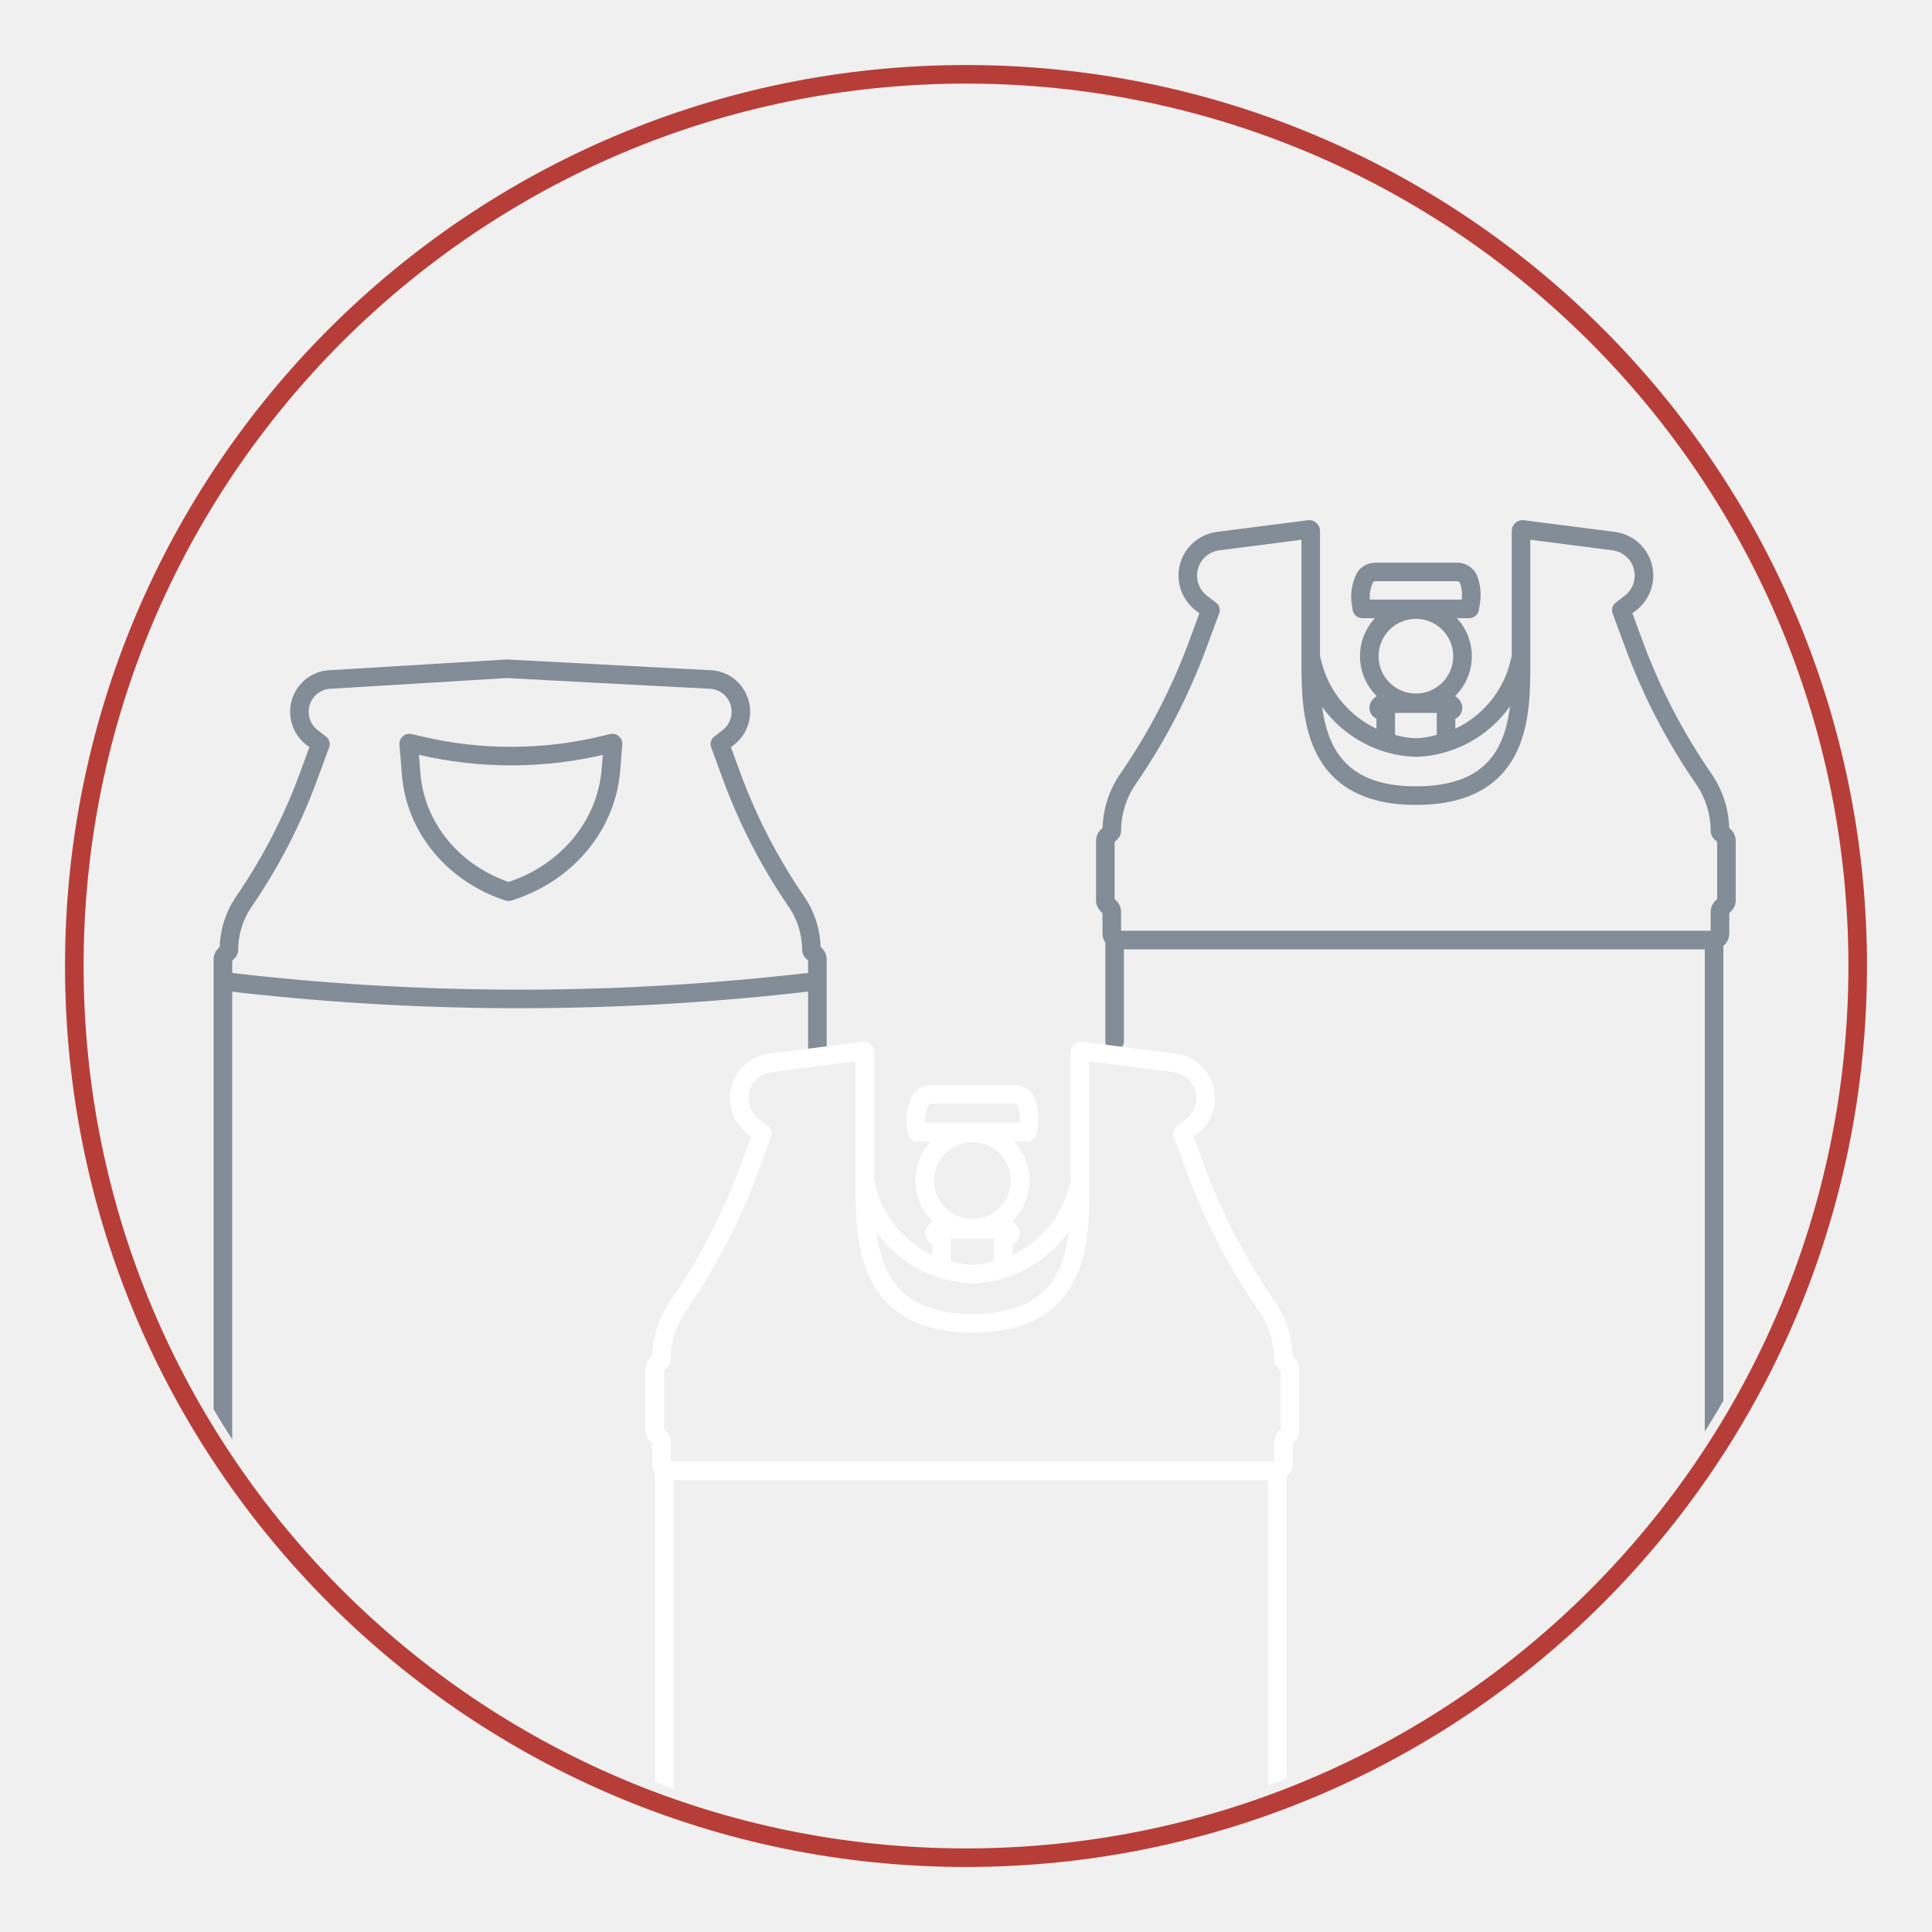
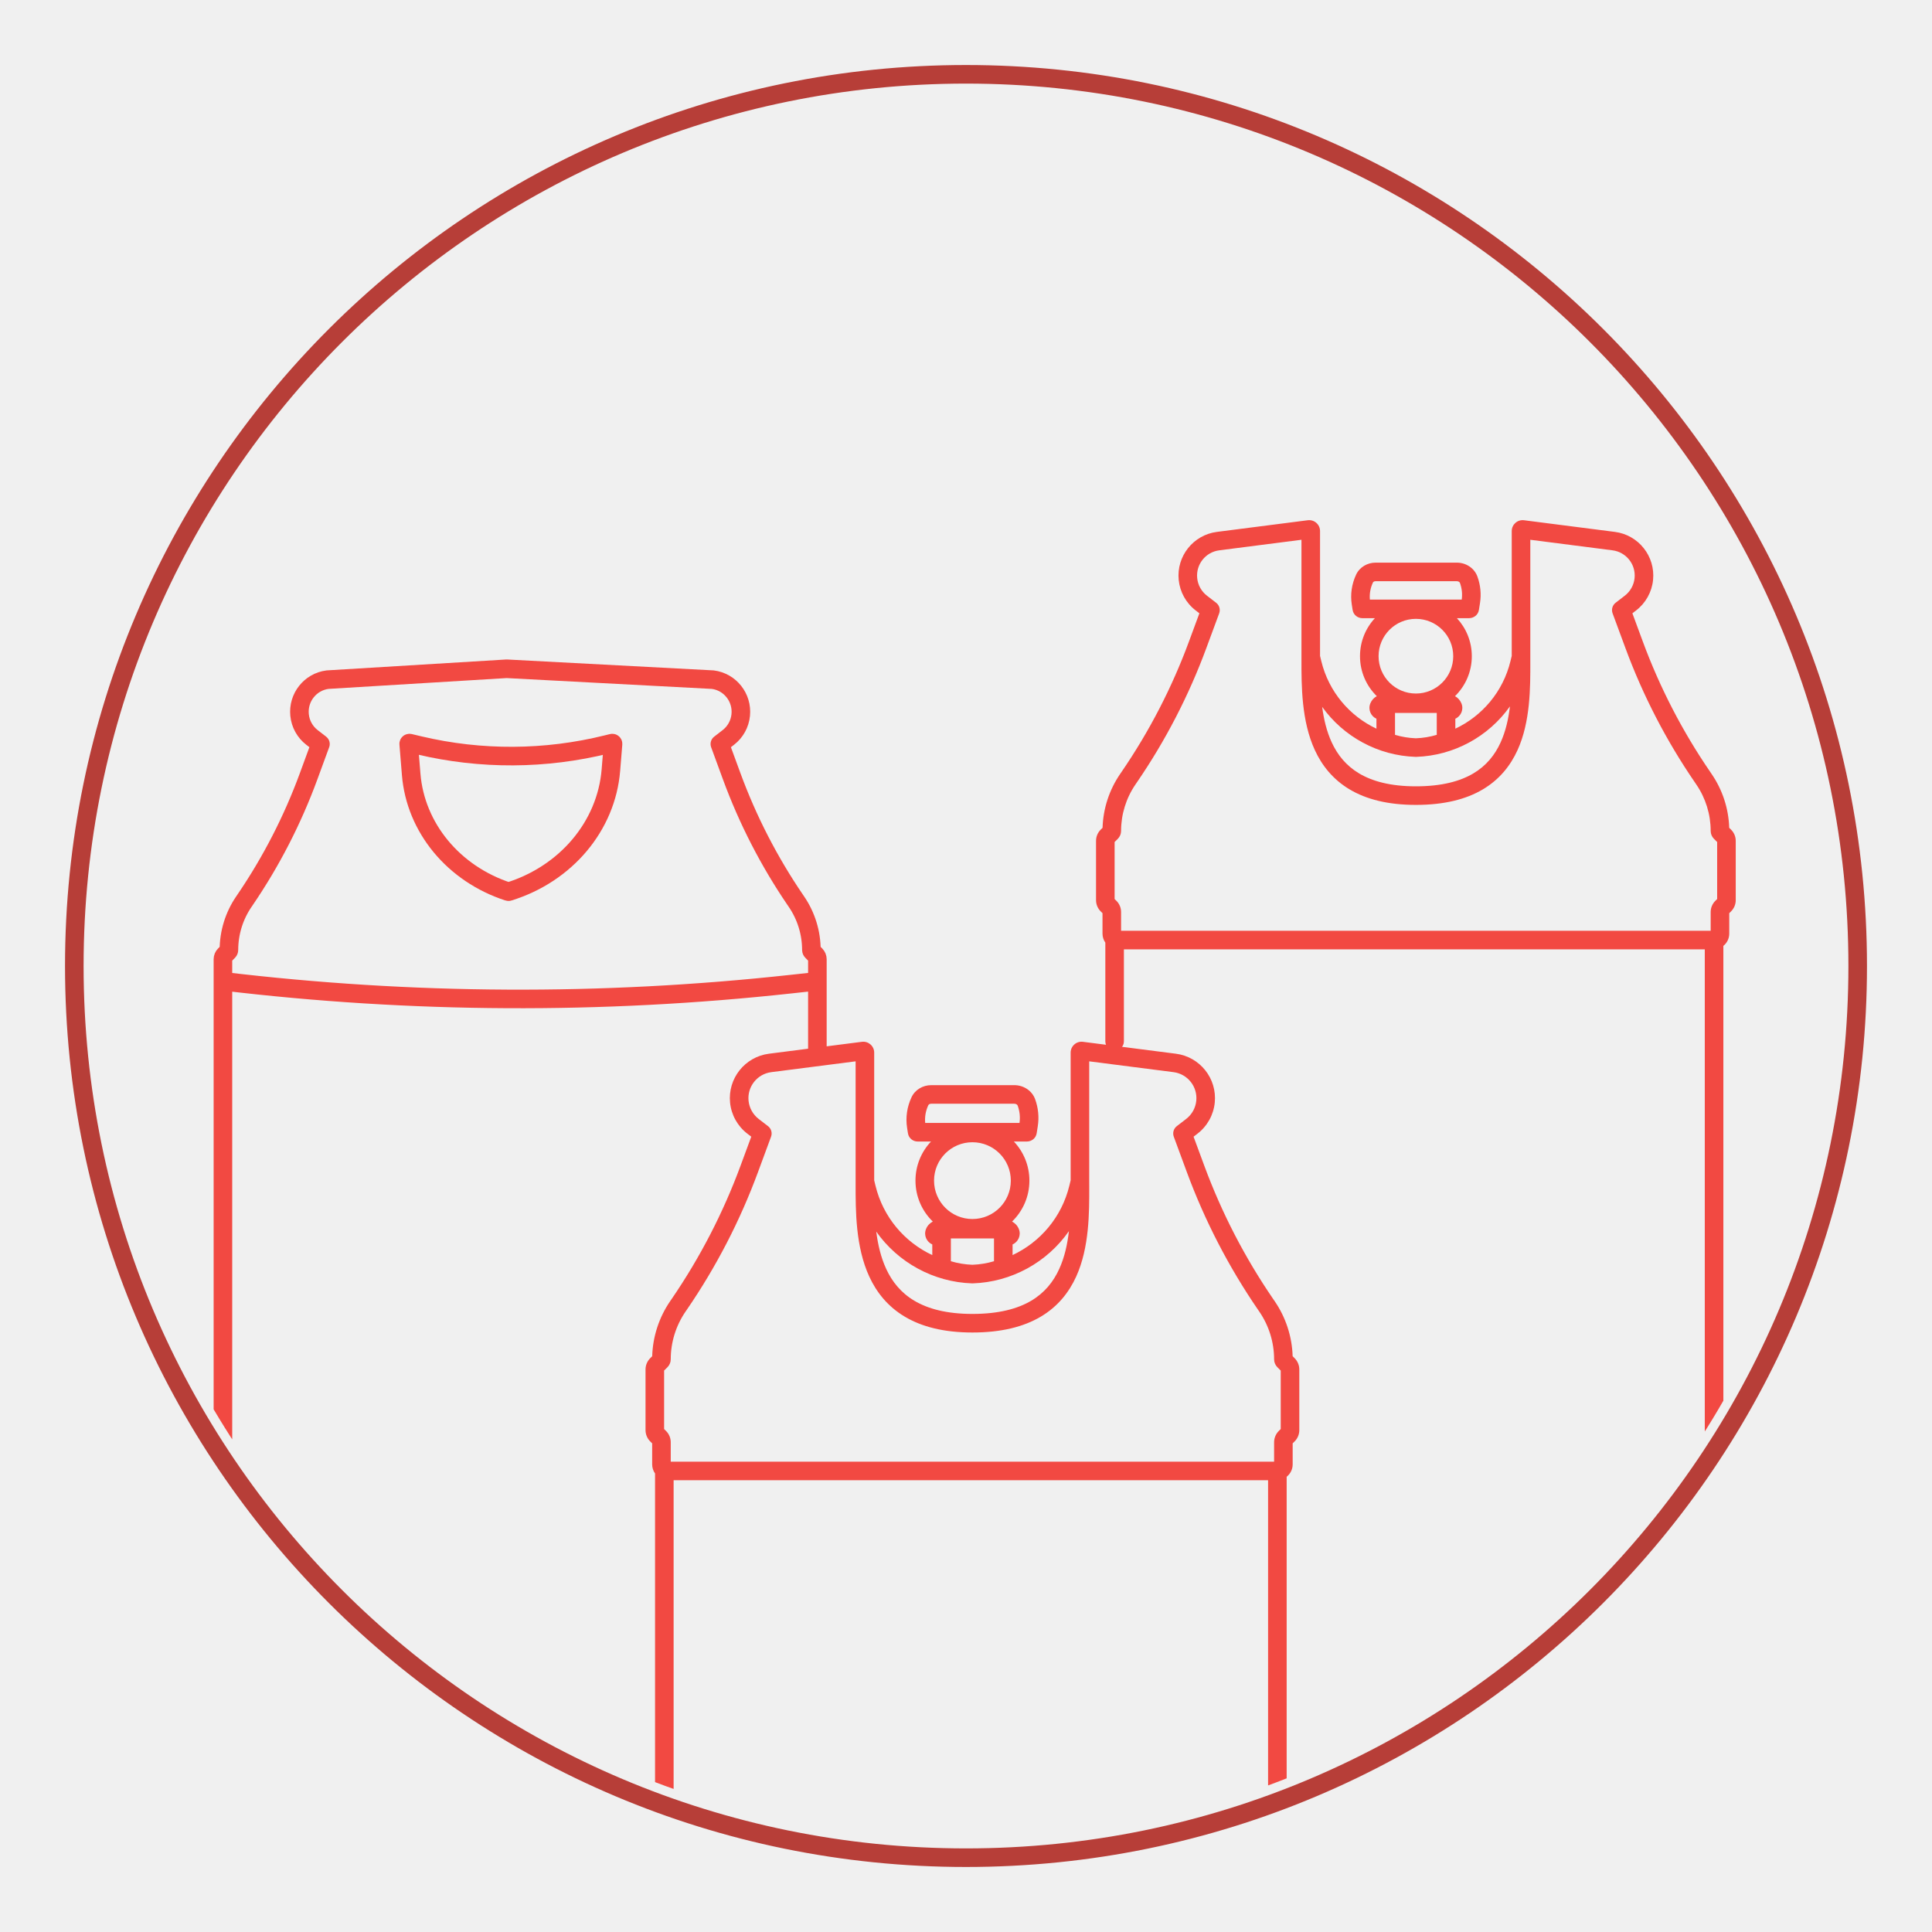
<svg xmlns="http://www.w3.org/2000/svg" width="104" height="104" viewBox="0 0 104 104" fill="none">
  <circle cx="52" cy="52" r="48" stroke="#B73E38" />
-   <g clip-path="url(#clip0_2143_5425)">
-     <path d="M12 85L12 52.821M44 56.843V52.821M44 52.821V51.638C44 51.551 43.966 51.469 43.905 51.408L43.704 51.205C43.687 51.188 43.677 51.164 43.677 51.14C43.677 50.212 43.398 49.307 42.877 48.542L42.806 48.438C41.4 46.374 40.252 44.142 39.39 41.795L38.75 40.05L39.206 39.697C39.585 39.404 39.827 38.967 39.874 38.489C39.968 37.549 39.301 36.706 38.369 36.586L27.273 36L17.631 36.586C16.699 36.706 16.032 37.549 16.126 38.489C16.173 38.967 16.415 39.404 16.794 39.697L17.25 40.05L16.61 41.795C15.748 44.142 14.6 46.374 13.194 48.438L13.123 48.542C12.602 49.307 12.323 50.212 12.323 51.14C12.323 51.164 12.313 51.188 12.296 51.205L12.095 51.408C12.034 51.469 12 51.551 12 51.638L12 52.821M44 52.821L42.564 52.978C32.403 54.089 22.149 54.036 12 52.821V52.821" stroke="#838D97" stroke-linecap="round" stroke-linejoin="round" />
-     <path d="M22.051 40.001L22.573 40.125C25.889 40.911 29.367 40.892 32.673 40.07L32.95 40.002C32.976 39.995 33.002 40.015 33 40.04L32.885 41.456C32.639 44.465 30.469 47.044 27.379 47.999C27.372 48.001 27.366 48.001 27.359 47.998C24.419 47.041 22.369 44.564 22.134 41.685L22 40.041C21.998 40.015 22.024 39.995 22.051 40.001Z" stroke="#838D97" stroke-linecap="round" stroke-linejoin="round" />
-     <path fill-rule="evenodd" clip-rule="evenodd" d="M71.058 28.586C71.058 28.233 70.748 27.96 70.397 28.005L65.506 28.632C64.234 28.795 63.322 29.941 63.45 31.218C63.515 31.867 63.845 32.462 64.363 32.86L64.563 33.014L64 34.539C63.085 37.017 61.867 39.372 60.374 41.551L60.298 41.662C59.711 42.519 59.383 43.525 59.351 44.561L59.248 44.663C59.089 44.822 59 45.038 59 45.263V48.457C59 48.682 59.089 48.898 59.248 49.057L59.348 49.157V50.256C59.348 50.436 59.404 50.603 59.5 50.741V56.055C59.5 56.331 59.724 56.555 60 56.555C60.276 56.555 60.5 56.331 60.5 56.055V51.104H76.217H91.769V84.238C91.769 84.514 91.993 84.738 92.269 84.738C92.546 84.738 92.769 84.514 92.769 84.238V50.917C92.963 50.762 93.086 50.523 93.086 50.256V49.157L93.186 49.057C93.345 48.898 93.435 48.682 93.435 48.457V45.263C93.435 45.038 93.345 44.822 93.186 44.663L93.084 44.561C93.052 43.525 92.723 42.519 92.136 41.662L92.061 41.551C90.567 39.372 89.35 37.017 88.435 34.539L87.872 33.014L88.072 32.86C88.59 32.462 88.92 31.867 88.985 31.218C89.112 29.941 88.201 28.795 86.929 28.632L82.038 28.005C81.687 27.96 81.377 28.233 81.377 28.586V35.307L81.31 35.584C80.908 37.242 79.782 38.545 78.341 39.225L78.341 38.69C78.639 38.555 78.804 38.2 78.671 37.868C78.603 37.697 78.478 37.559 78.323 37.474C78.881 36.928 79.228 36.166 79.228 35.323C79.228 34.532 78.923 33.813 78.425 33.276H79.087C79.314 33.276 79.566 33.119 79.611 32.829L79.669 32.461C79.744 31.98 79.695 31.491 79.528 31.032C79.356 30.565 78.897 30.287 78.423 30.287H74.046C73.614 30.287 73.193 30.522 73.001 30.93C72.763 31.437 72.681 31.997 72.767 32.546L72.812 32.833C72.857 33.12 73.107 33.276 73.332 33.276H74.012C73.513 33.813 73.209 34.532 73.209 35.323C73.209 36.166 73.555 36.927 74.113 37.474C73.957 37.559 73.832 37.696 73.764 37.868C73.631 38.2 73.796 38.555 74.094 38.69L74.094 39.225C72.653 38.545 71.527 37.242 71.125 35.584L71.058 35.307V28.586ZM76.217 40.742L76.212 40.742L76.201 40.742C74.182 40.676 72.325 39.661 71.172 38.05C71.26 38.718 71.414 39.371 71.686 39.961C71.999 40.638 72.464 41.218 73.164 41.635C73.869 42.054 74.847 42.328 76.217 42.328C77.611 42.328 78.6 42.054 79.308 41.635C80.011 41.218 80.472 40.639 80.779 39.963C81.051 39.365 81.2 38.702 81.281 38.024C80.129 39.65 78.263 40.676 76.234 40.742L76.223 40.742L76.217 40.742ZM70.058 29.056V35.367L70.058 35.526V35.526C70.057 36.914 70.055 38.813 70.779 40.38C71.162 41.211 71.753 41.959 72.653 42.495C73.549 43.028 74.715 43.328 76.217 43.328C77.74 43.328 78.917 43.028 79.817 42.495C80.722 41.959 81.311 41.21 81.69 40.377C82.385 38.849 82.38 37.003 82.377 35.63C82.377 35.54 82.377 35.452 82.377 35.367V29.056L86.802 29.624C87.537 29.718 88.064 30.38 87.99 31.118C87.952 31.494 87.761 31.837 87.462 32.067L86.97 32.446C86.797 32.579 86.73 32.81 86.806 33.015L87.497 34.885C88.44 37.441 89.696 39.869 91.236 42.116L91.311 42.227C91.816 42.964 92.086 43.836 92.086 44.729C92.086 44.888 92.15 45.041 92.262 45.153L92.435 45.326V48.395L92.335 48.494C92.176 48.653 92.086 48.869 92.086 49.094V50.104H76.217H60.348V49.094C60.348 48.869 60.259 48.653 60.1 48.494L60 48.395V45.326L60.173 45.153C60.285 45.041 60.348 44.888 60.348 44.729C60.348 43.836 60.618 42.964 61.123 42.227L60.729 41.956L61.123 42.227L61.199 42.116C62.739 39.869 63.995 37.441 64.938 34.885L65.629 33.015C65.704 32.81 65.638 32.579 65.464 32.446L64.972 32.067C64.673 31.837 64.482 31.494 64.445 31.118C64.371 30.38 64.898 29.718 65.633 29.624L70.058 29.056ZM74.046 31.287H78.423C78.525 31.287 78.577 31.345 78.588 31.376C78.695 31.667 78.727 31.974 78.685 32.276H73.741C73.713 31.963 73.769 31.648 73.906 31.355C73.917 31.331 73.962 31.287 74.046 31.287ZM76.218 33.313C75.108 33.313 74.209 34.213 74.209 35.323C74.209 36.433 75.108 37.333 76.218 37.333C77.328 37.333 78.228 36.433 78.228 35.323C78.228 34.213 77.328 33.313 76.218 33.313ZM77.341 38.377H76.218H75.094L75.094 39.557C75.455 39.665 75.832 39.728 76.217 39.742C76.603 39.728 76.98 39.665 77.341 39.557L77.341 38.377Z" fill="#838D97" />
-     <path fill-rule="evenodd" clip-rule="evenodd" d="M47.057 56.664C47.057 56.309 46.746 56.035 46.394 56.081L41.392 56.722C40.097 56.888 39.17 58.054 39.3 59.354C39.366 60.015 39.702 60.62 40.229 61.025L40.44 61.188L39.861 62.755C38.926 65.29 37.68 67.7 36.152 69.929L36.075 70.042C35.475 70.918 35.14 71.946 35.108 73.005L35 73.113C34.839 73.274 34.749 73.491 34.749 73.719V76.985C34.749 77.212 34.839 77.43 35 77.591L35.105 77.696V78.825C35.105 79.008 35.163 79.178 35.261 79.317V116.218C35.261 116.494 35.485 116.718 35.761 116.718C36.037 116.718 36.261 116.494 36.261 116.218V79.681H52.345H68.261V113.577C68.261 113.853 68.485 114.077 68.761 114.077C69.037 114.077 69.261 113.853 69.261 113.577V79.495C69.458 79.338 69.585 79.096 69.585 78.825V77.696L69.69 77.591C69.851 77.43 69.941 77.212 69.941 76.985V73.719C69.941 73.491 69.851 73.274 69.69 73.113L69.582 73.005C69.55 71.946 69.215 70.918 68.615 70.042L68.538 69.929C67.01 67.7 65.765 65.29 64.829 62.755L64.25 61.188L64.461 61.025C64.988 60.62 65.325 60.015 65.391 59.354C65.52 58.054 64.593 56.888 63.298 56.722L58.296 56.081C57.944 56.035 57.633 56.309 57.633 56.664V63.538L57.564 63.823C57.151 65.527 55.99 66.866 54.506 67.561L54.506 66.989C54.81 66.856 54.979 66.496 54.844 66.16C54.773 65.982 54.642 65.841 54.48 65.756C55.055 65.198 55.413 64.418 55.413 63.553C55.413 62.738 55.095 61.998 54.576 61.448H55.28C55.507 61.448 55.76 61.291 55.805 61.001L55.864 60.624C55.94 60.135 55.891 59.636 55.72 59.169C55.547 58.696 55.082 58.414 54.601 58.414L50.125 58.414C49.687 58.414 49.261 58.652 49.067 59.066C48.824 59.582 48.741 60.152 48.829 60.712L48.875 61.005C48.92 61.292 49.17 61.448 49.395 61.448H50.116C49.597 61.998 49.28 62.738 49.28 63.553C49.28 64.417 49.637 65.198 50.212 65.755C50.049 65.841 49.918 65.982 49.846 66.16C49.712 66.496 49.881 66.856 50.185 66.989L50.185 67.562C48.7 66.867 47.54 65.528 47.126 63.823L47.057 63.538V56.664ZM52.345 69.084L52.344 69.084L52.334 69.084L52.329 69.084C50.252 69.016 48.344 67.965 47.169 66.298C47.257 66.998 47.416 67.684 47.701 68.301C48.022 68.995 48.499 69.591 49.217 70.018C49.94 70.448 50.942 70.729 52.345 70.729C53.772 70.729 54.785 70.448 55.511 70.018C56.233 69.59 56.706 68.996 57.021 68.303C57.305 67.678 57.458 66.982 57.54 66.272C56.366 67.954 54.449 69.016 52.361 69.084L52.348 69.084L52.347 69.084L52.345 69.084ZM46.057 57.132V63.598L46.057 63.76V63.76C46.056 65.18 46.055 67.12 46.794 68.72C47.185 69.568 47.788 70.331 48.706 70.877C49.62 71.421 50.81 71.729 52.345 71.729C53.901 71.729 55.102 71.422 56.021 70.878C56.944 70.331 57.545 69.567 57.931 68.717C58.641 67.157 58.636 65.271 58.633 63.867V63.865V63.864C58.633 63.773 58.633 63.685 58.633 63.598V57.132L63.171 57.714C63.929 57.811 64.472 58.494 64.396 59.254C64.357 59.641 64.16 59.995 63.852 60.233L63.349 60.62C63.175 60.753 63.108 60.984 63.184 61.189L63.891 63.102C64.855 65.714 66.139 68.197 67.713 70.494L67.79 70.607C68.308 71.363 68.585 72.257 68.585 73.173C68.585 73.332 68.648 73.485 68.761 73.598L68.941 73.778V76.926L68.836 77.031C68.675 77.192 68.585 77.409 68.585 77.636V78.681H52.345H36.105V77.636C36.105 77.409 36.015 77.192 35.854 77.031L35.749 76.926V73.778L35.929 73.598C36.042 73.485 36.105 73.332 36.105 73.173C36.105 72.257 36.382 71.363 36.9 70.607L36.487 70.325L36.9 70.607L36.977 70.494C38.551 68.197 39.835 65.714 40.8 63.102L41.506 61.189C41.582 60.984 41.515 60.753 41.342 60.62L40.838 60.233C40.53 59.995 40.333 59.641 40.295 59.254C40.218 58.494 40.761 57.811 41.52 57.714L46.057 57.132ZM50.125 59.414L54.601 59.414C54.709 59.414 54.767 59.476 54.781 59.513C54.891 59.815 54.925 60.135 54.879 60.448H49.803C49.772 60.123 49.829 59.795 49.972 59.491C49.985 59.462 50.036 59.414 50.125 59.414ZM52.346 61.487C51.205 61.487 50.28 62.412 50.28 63.553C50.28 64.695 51.205 65.62 52.346 65.62C53.487 65.62 54.413 64.695 54.413 63.553C54.413 62.412 53.487 61.487 52.346 61.487ZM53.506 66.665H52.346H51.185L51.185 67.892C51.557 68.003 51.947 68.069 52.345 68.083C52.744 68.069 53.133 68.003 53.506 67.892L53.506 66.665Z" fill="white" />
+   <g clip-path="url(#clip0_2751_745)">
+     <path d="M12 85L12 52.821M44 56.843V52.821M44 52.821V51.638C44 51.551 43.966 51.469 43.905 51.408L43.704 51.205C43.687 51.188 43.677 51.164 43.677 51.14C43.677 50.212 43.398 49.307 42.877 48.542L42.806 48.438C41.4 46.374 40.252 44.142 39.39 41.795L38.75 40.05L39.206 39.697C39.585 39.404 39.827 38.967 39.874 38.489C39.968 37.549 39.301 36.706 38.369 36.586L27.273 36L17.631 36.586C16.699 36.706 16.032 37.549 16.126 38.489C16.173 38.967 16.415 39.404 16.794 39.697L17.25 40.05L16.61 41.795C15.748 44.142 14.6 46.374 13.194 48.438L13.123 48.542C12.602 49.307 12.323 50.212 12.323 51.14C12.323 51.164 12.313 51.188 12.296 51.205L12.095 51.408C12.034 51.469 12 51.551 12 51.638L12 52.821M44 52.821L42.564 52.978C32.403 54.089 22.149 54.036 12 52.821V52.821" stroke="#F24942" stroke-linecap="round" stroke-linejoin="round" />
+     <path d="M22.051 40.001L22.573 40.125C25.889 40.911 29.367 40.892 32.673 40.07L32.95 40.002C32.976 39.995 33.002 40.015 33 40.04L32.885 41.456C32.639 44.465 30.469 47.044 27.379 47.999C27.372 48.001 27.366 48.001 27.359 47.998C24.419 47.041 22.369 44.564 22.134 41.685L22 40.041C21.998 40.015 22.024 39.995 22.051 40.001Z" stroke="#F24942" stroke-linecap="round" stroke-linejoin="round" />
+     <path fill-rule="evenodd" clip-rule="evenodd" d="M71.058 28.586C71.058 28.233 70.748 27.96 70.397 28.005L65.506 28.632C64.234 28.795 63.322 29.941 63.45 31.218C63.515 31.867 63.845 32.462 64.363 32.86L64.563 33.014L64 34.539C63.085 37.017 61.867 39.372 60.374 41.551L60.298 41.662C59.711 42.519 59.383 43.525 59.351 44.561L59.248 44.663C59.089 44.822 59 45.038 59 45.263V48.457C59 48.682 59.089 48.898 59.248 49.057L59.348 49.157V50.256C59.348 50.436 59.404 50.603 59.5 50.741V56.055C59.5 56.331 59.724 56.555 60 56.555C60.276 56.555 60.5 56.331 60.5 56.055V51.104H76.217H91.769V84.238C91.769 84.514 91.993 84.738 92.269 84.738C92.546 84.738 92.769 84.514 92.769 84.238V50.917C92.963 50.762 93.086 50.523 93.086 50.256V49.157L93.186 49.057C93.345 48.898 93.435 48.682 93.435 48.457V45.263C93.435 45.038 93.345 44.822 93.186 44.663L93.084 44.561C93.052 43.525 92.723 42.519 92.136 41.662L92.061 41.551C90.567 39.372 89.35 37.017 88.435 34.539L87.872 33.014L88.072 32.86C88.59 32.462 88.92 31.867 88.985 31.218C89.112 29.941 88.201 28.795 86.929 28.632L82.038 28.005C81.687 27.96 81.377 28.233 81.377 28.586V35.307L81.31 35.584C80.908 37.242 79.782 38.545 78.341 39.225L78.341 38.69C78.639 38.555 78.804 38.2 78.671 37.868C78.603 37.697 78.478 37.559 78.323 37.474C78.881 36.928 79.228 36.166 79.228 35.323C79.228 34.532 78.923 33.813 78.425 33.276H79.087C79.314 33.276 79.566 33.119 79.611 32.829L79.669 32.461C79.744 31.98 79.695 31.491 79.528 31.032C79.356 30.565 78.897 30.287 78.423 30.287H74.046C73.614 30.287 73.193 30.522 73.001 30.93C72.763 31.437 72.681 31.997 72.767 32.546L72.812 32.833C72.857 33.12 73.107 33.276 73.332 33.276H74.012C73.513 33.813 73.209 34.532 73.209 35.323C73.209 36.166 73.555 36.927 74.113 37.474C73.957 37.559 73.832 37.696 73.764 37.868C73.631 38.2 73.796 38.555 74.094 38.69L74.094 39.225C72.653 38.545 71.527 37.242 71.125 35.584L71.058 35.307V28.586ZM76.217 40.742L76.212 40.742L76.201 40.742C74.182 40.676 72.325 39.661 71.172 38.05C71.26 38.718 71.414 39.371 71.686 39.961C71.999 40.638 72.464 41.218 73.164 41.635C73.869 42.054 74.847 42.328 76.217 42.328C77.611 42.328 78.6 42.054 79.308 41.635C80.011 41.218 80.472 40.639 80.779 39.963C81.051 39.365 81.2 38.702 81.281 38.024C80.129 39.65 78.263 40.676 76.234 40.742L76.223 40.742L76.217 40.742ZM70.058 29.056V35.367L70.058 35.526V35.526C70.057 36.914 70.055 38.813 70.779 40.38C71.162 41.211 71.753 41.959 72.653 42.495C73.549 43.028 74.715 43.328 76.217 43.328C77.74 43.328 78.917 43.028 79.817 42.495C80.722 41.959 81.311 41.21 81.69 40.377C82.385 38.849 82.38 37.003 82.377 35.63C82.377 35.54 82.377 35.452 82.377 35.367V29.056L86.802 29.624C87.537 29.718 88.064 30.38 87.99 31.118C87.952 31.494 87.761 31.837 87.462 32.067L86.97 32.446C86.797 32.579 86.73 32.81 86.806 33.015L87.497 34.885C88.44 37.441 89.696 39.869 91.236 42.116L91.311 42.227C91.816 42.964 92.086 43.836 92.086 44.729C92.086 44.888 92.15 45.041 92.262 45.153L92.435 45.326V48.395L92.335 48.494C92.176 48.653 92.086 48.869 92.086 49.094V50.104H76.217H60.348V49.094C60.348 48.869 60.259 48.653 60.1 48.494L60 48.395V45.326L60.173 45.153C60.285 45.041 60.348 44.888 60.348 44.729C60.348 43.836 60.618 42.964 61.123 42.227L60.729 41.956L61.123 42.227L61.199 42.116C62.739 39.869 63.995 37.441 64.938 34.885L65.629 33.015C65.704 32.81 65.638 32.579 65.464 32.446L64.972 32.067C64.673 31.837 64.482 31.494 64.445 31.118C64.371 30.38 64.898 29.718 65.633 29.624L70.058 29.056ZM74.046 31.287H78.423C78.525 31.287 78.577 31.345 78.588 31.376C78.695 31.667 78.727 31.974 78.685 32.276H73.741C73.713 31.963 73.769 31.648 73.906 31.355C73.917 31.331 73.962 31.287 74.046 31.287ZM76.218 33.313C75.108 33.313 74.209 34.213 74.209 35.323C74.209 36.433 75.108 37.333 76.218 37.333C77.328 37.333 78.228 36.433 78.228 35.323C78.228 34.213 77.328 33.313 76.218 33.313ZM77.341 38.377H76.218H75.094L75.094 39.557C75.455 39.665 75.832 39.728 76.217 39.742C76.603 39.728 76.98 39.665 77.341 39.557L77.341 38.377Z" fill="#F24942" />
+     <path fill-rule="evenodd" clip-rule="evenodd" d="M47.058 56.664C47.058 56.309 46.746 56.035 46.395 56.081L41.393 56.722C40.098 56.888 39.17 58.054 39.3 59.354C39.366 60.015 39.702 60.62 40.229 61.025L40.441 61.188L39.862 62.755C38.926 65.29 37.68 67.7 36.153 69.929L36.075 70.042C35.475 70.918 35.14 71.946 35.108 73.005L35 73.113C34.84 73.274 34.749 73.491 34.749 73.719V76.985C34.749 77.212 34.84 77.43 35 77.591L35.106 77.696V78.825C35.106 79.008 35.163 79.178 35.261 79.317V116.218C35.261 116.494 35.485 116.718 35.761 116.718C36.038 116.718 36.261 116.494 36.261 116.218V79.681H52.346H68.261V113.577C68.261 113.853 68.485 114.077 68.761 114.077C69.038 114.077 69.261 113.853 69.261 113.577V79.495C69.459 79.338 69.585 79.096 69.585 78.825V77.696L69.691 77.591C69.851 77.43 69.942 77.212 69.942 76.985V73.719C69.942 73.491 69.851 73.274 69.691 73.113L69.583 73.005C69.551 71.946 69.216 70.918 68.616 70.042L68.538 69.929C67.011 67.7 65.765 65.29 64.829 62.755L64.25 61.188L64.462 61.025C64.989 60.62 65.325 60.015 65.391 59.354C65.521 58.054 64.593 56.888 63.298 56.722L58.296 56.081C57.945 56.035 57.633 56.309 57.633 56.664V63.538L57.564 63.823C57.151 65.527 55.991 66.866 54.507 67.561L54.507 66.989C54.81 66.856 54.979 66.496 54.845 66.16C54.774 65.982 54.643 65.841 54.48 65.756C55.055 65.198 55.413 64.418 55.413 63.553C55.413 62.738 55.095 61.998 54.577 61.448H55.28C55.508 61.448 55.76 61.291 55.805 61.001L55.864 60.624C55.941 60.135 55.891 59.636 55.721 59.169C55.547 58.696 55.083 58.414 54.601 58.414L50.125 58.414C49.687 58.414 49.261 58.652 49.067 59.066C48.825 59.582 48.742 60.152 48.829 60.712L48.875 61.005C48.92 61.292 49.17 61.448 49.395 61.448H50.117C49.598 61.998 49.28 62.738 49.28 63.553C49.28 64.417 49.637 65.198 50.212 65.755C50.05 65.841 49.918 65.982 49.847 66.16C49.712 66.496 49.882 66.856 50.185 66.989L50.185 67.562C48.701 66.867 47.54 65.528 47.127 63.823L47.058 63.538V56.664ZM52.346 69.084L52.344 69.084L52.335 69.084L52.329 69.084C50.253 69.016 48.344 67.965 47.169 66.298C47.258 66.998 47.417 67.684 47.702 68.301C48.022 68.995 48.499 69.591 49.218 70.018C49.94 70.448 50.942 70.729 52.346 70.729C53.773 70.729 54.786 70.448 55.512 70.018C56.233 69.59 56.707 68.996 57.021 68.303C57.306 67.678 57.459 66.982 57.54 66.272C56.367 67.954 54.449 69.016 52.362 69.084L52.349 69.084L52.347 69.084L52.346 69.084ZM46.058 57.132V63.598L46.058 63.76V63.76C46.057 65.18 46.055 67.12 46.794 68.72C47.186 69.568 47.788 70.331 48.706 70.877C49.62 71.421 50.81 71.729 52.346 71.729C53.901 71.729 55.103 71.422 56.022 70.878C56.945 70.331 57.545 69.567 57.932 68.717C58.641 67.157 58.637 65.271 58.634 63.867V63.865V63.864C58.633 63.773 58.633 63.685 58.633 63.598V57.132L63.171 57.714C63.929 57.811 64.472 58.494 64.396 59.254C64.357 59.641 64.161 59.995 63.852 60.233L63.349 60.62C63.176 60.753 63.109 60.984 63.185 61.189L63.891 63.102C64.856 65.714 66.139 68.197 67.713 70.494L67.791 70.607C68.308 71.363 68.585 72.257 68.585 73.173C68.585 73.332 68.649 73.485 68.762 73.598L68.942 73.778V76.926L68.836 77.031C68.676 77.192 68.585 77.409 68.585 77.636V78.681H52.346H36.106V77.636C36.106 77.409 36.016 77.192 35.855 77.031L35.749 76.926V73.778L35.929 73.598C36.042 73.485 36.106 73.332 36.106 73.173C36.106 72.257 36.383 71.363 36.9 70.607L36.488 70.325L36.9 70.607L36.978 70.494C38.552 68.197 39.836 65.714 40.8 63.102L41.506 61.189C41.582 60.984 41.516 60.753 41.342 60.62L40.839 60.233C40.531 59.995 40.334 59.641 40.295 59.254C40.219 58.494 40.762 57.811 41.52 57.714L46.058 57.132ZM50.125 59.414L54.601 59.414C54.71 59.414 54.768 59.476 54.781 59.513C54.892 59.815 54.925 60.135 54.88 60.448H49.803C49.773 60.123 49.83 59.795 49.972 59.491C49.986 59.462 50.036 59.414 50.125 59.414ZM52.346 61.487C51.205 61.487 50.28 62.412 50.28 63.553C50.28 64.695 51.205 65.62 52.346 65.62C53.488 65.62 54.413 64.695 54.413 63.553C54.413 62.412 53.488 61.487 52.346 61.487ZM53.507 66.665H52.346H51.185L51.185 67.892C51.558 68.003 51.947 68.069 52.346 68.083C52.744 68.069 53.134 68.003 53.507 67.892L53.507 66.665Z" fill="#F24942" />
  </g>
  <defs>
-     <clipPath id="clip0_2143_5425">
+     <clipPath id="clip0_2751_745">
      <rect x="5" y="5" width="94" height="94" rx="47" fill="white" />
    </clipPath>
  </defs>
</svg>
